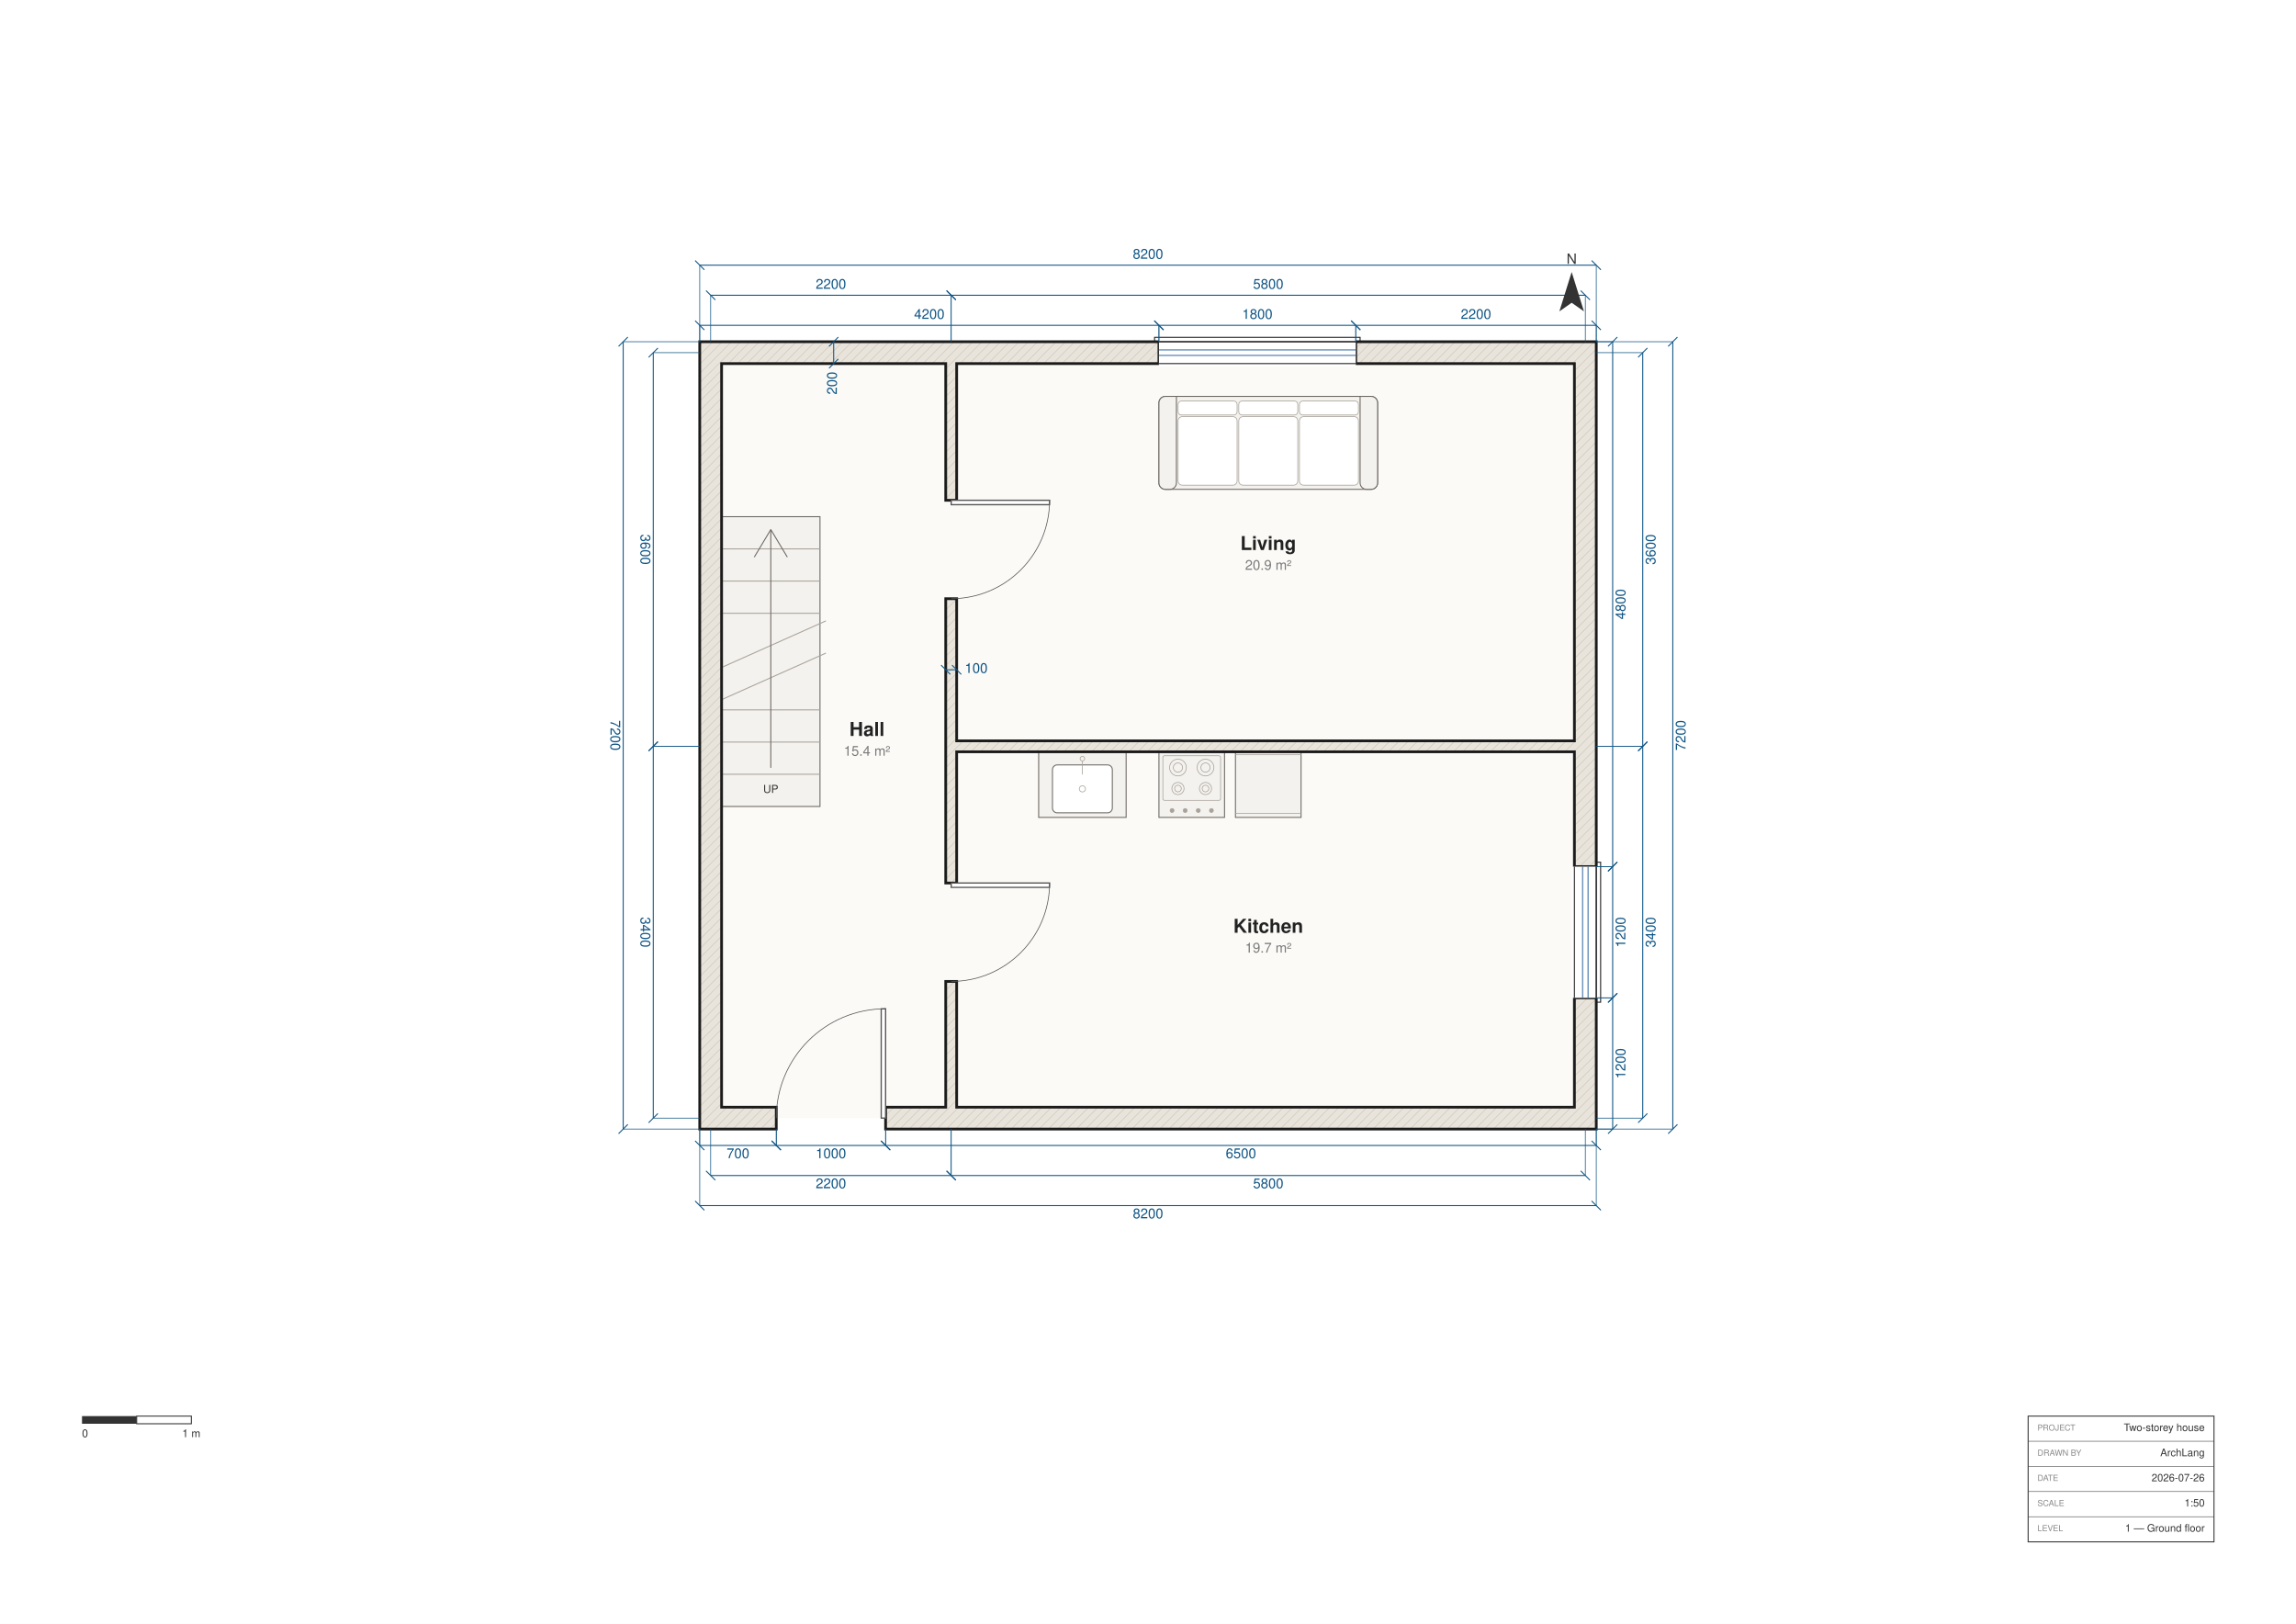
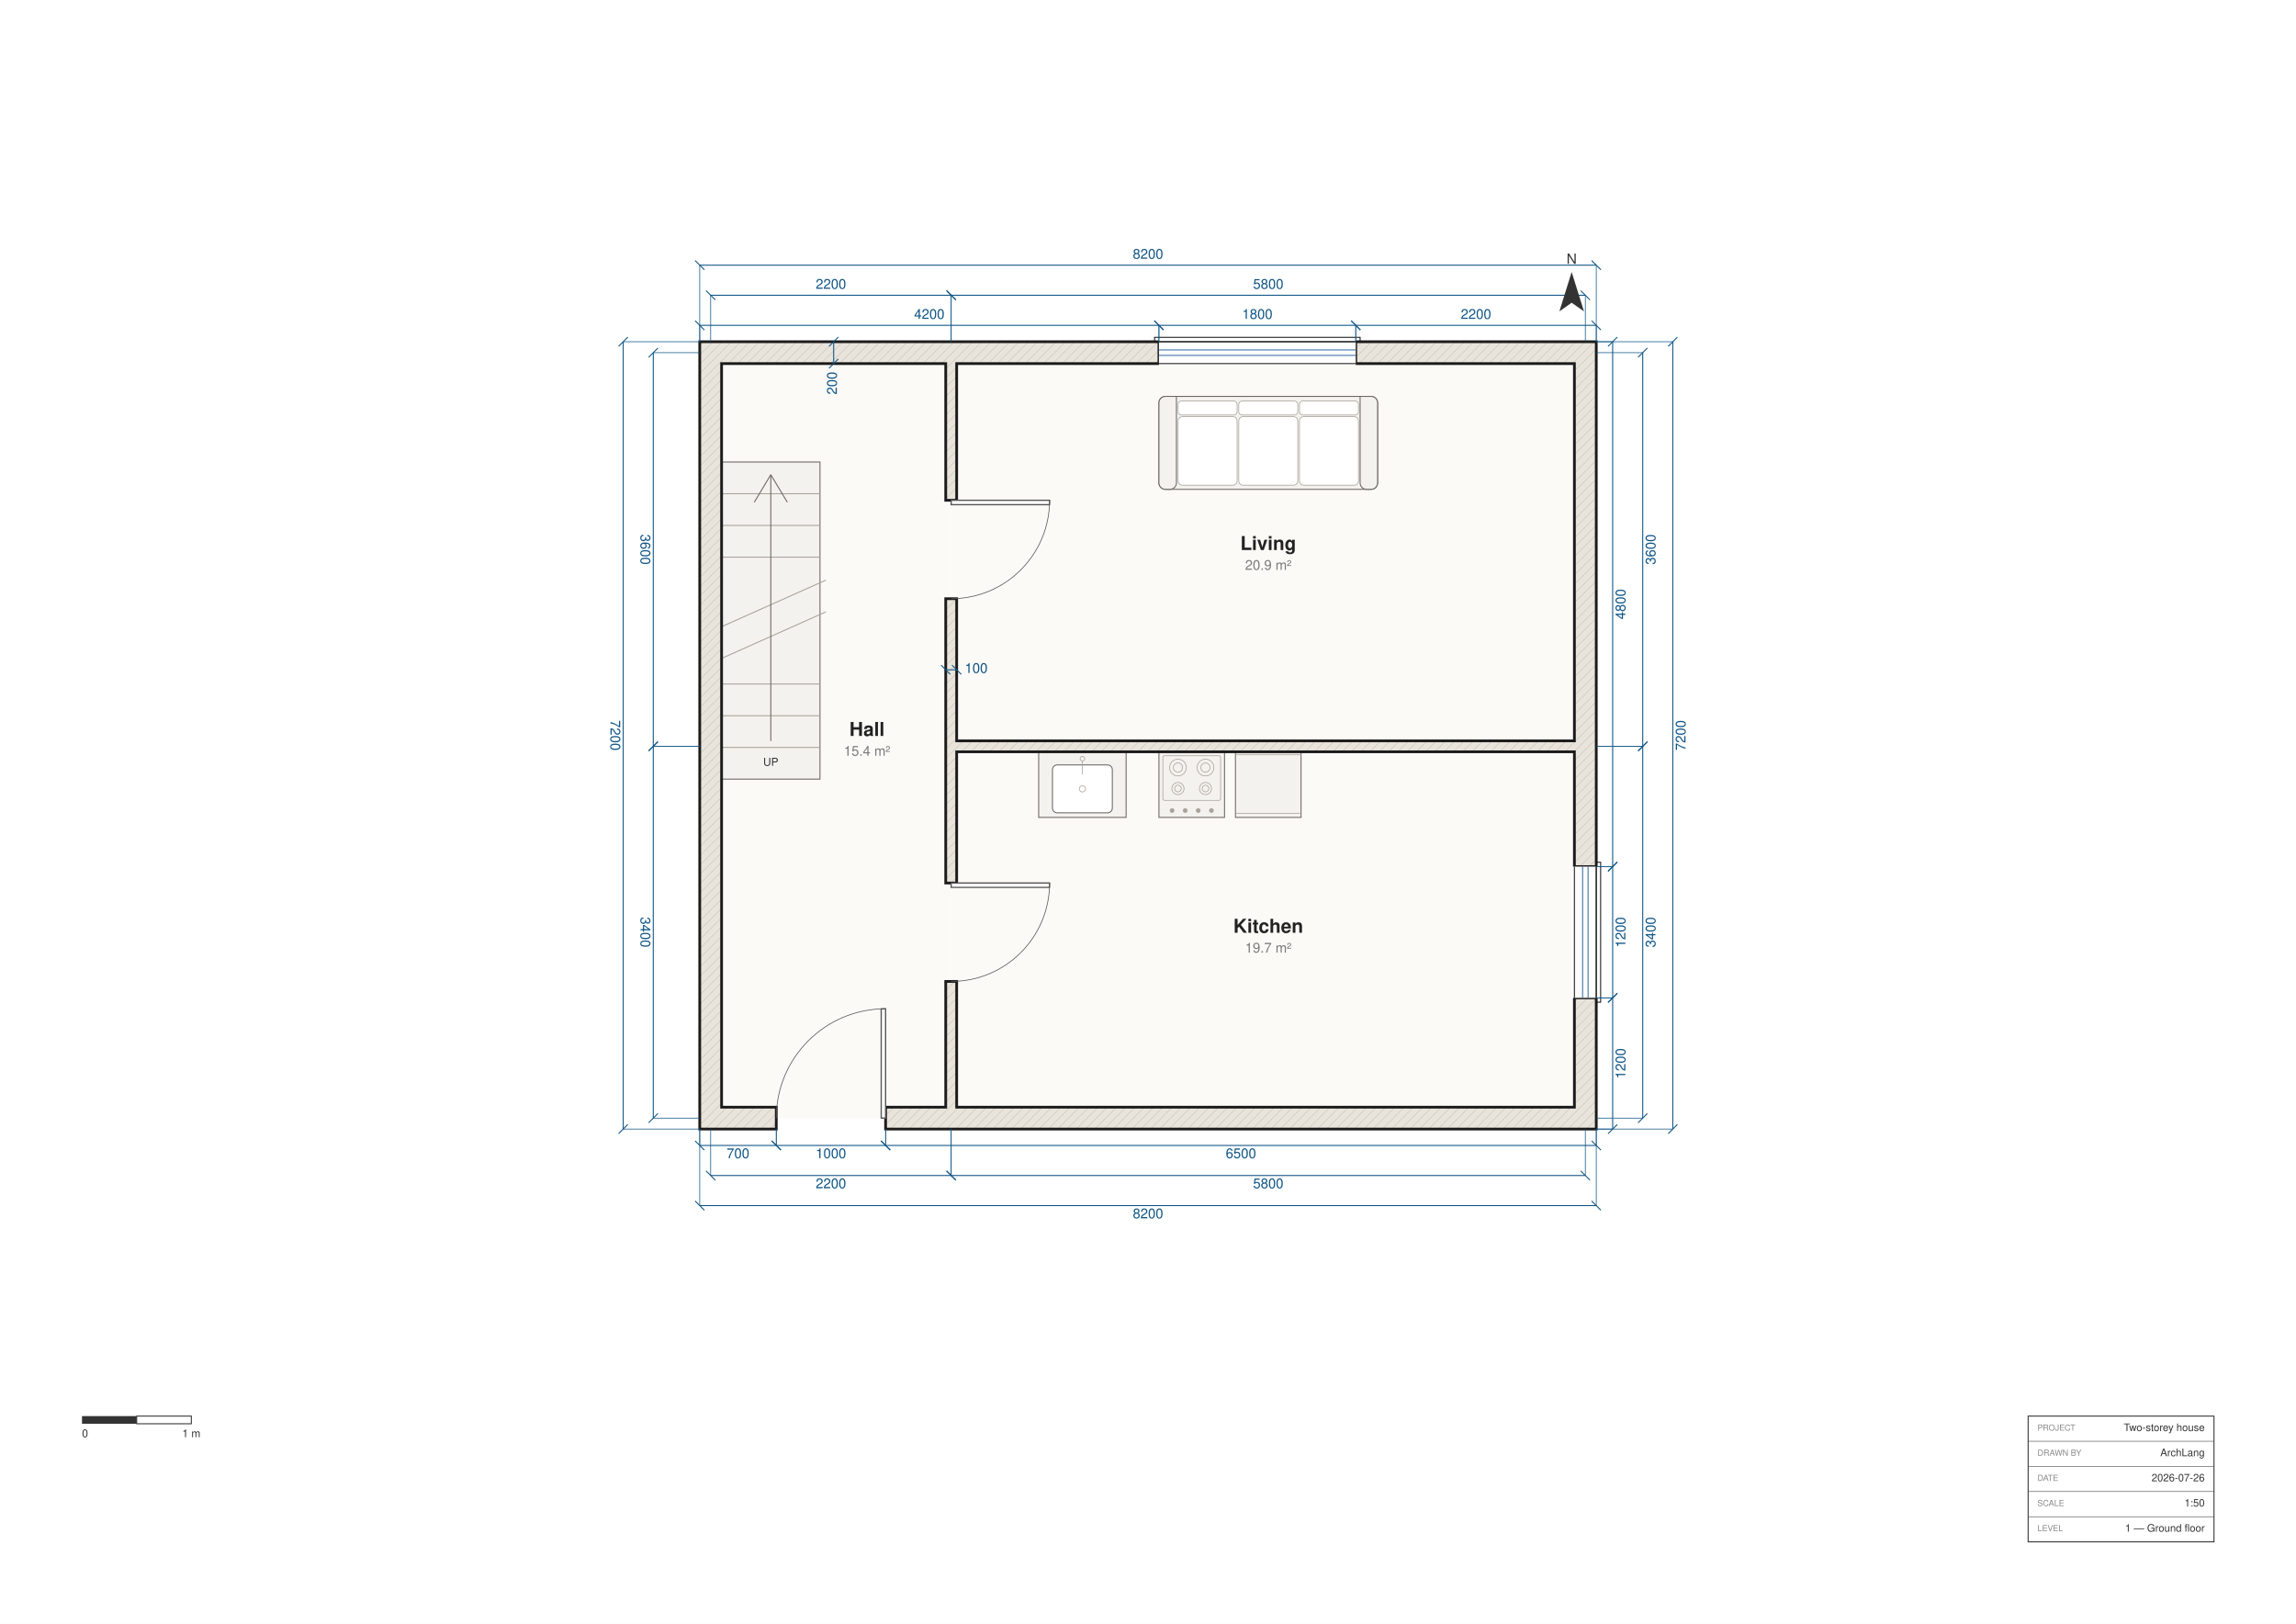
<svg xmlns="http://www.w3.org/2000/svg" width="420mm" height="297mm" viewBox="-6500 -3225 21000 14850" font-family="Helvetica, Arial, sans-serif">
  <defs>
    <pattern id="poche" patternUnits="userSpaceOnUse" width="60" height="60" patternTransform="rotate(45)">
      <rect width="60" height="60" fill="#e9e4db" />
      <line x1="0" y1="0" x2="0" y2="60" stroke="#b9b1a4" stroke-width="6.3" />
    </pattern>
  </defs>
  <rect x="-6500" y="-3225" width="21000" height="14850" fill="#ffffff" />
  <g id="A-FLOR">
    <polygon points="0,0 2200,0 2200,7000 0,7000" fill="#fbfaf7" />
    <polygon points="2200,0 8000,0 8000,3600 2200,3600" fill="#fbfaf7" />
    <polygon points="2200,3600 8000,3600 8000,7000 2200,7000" fill="#fbfaf7" />
  </g>
  <g id="A-FURN">
    <path d="M 4159.5,400 L 6040.5,400 A 59.5 59.5 0 0 1 6100,459.5 L 6100,1190.5 A 59.5 59.5 0 0 1 6040.5,1250 L 4159.5,1250 A 59.5 59.5 0 0 1 4100,1190.5 L 4100,459.5 A 59.5 59.5 0 0 1 4159.5,400 Z" fill="#f4f2ee" stroke="#6c6864" stroke-width="9" />
    <path d="M 4159.5,400 L 4260,400 L 4260,1190.5 A 59.5 59.5 0 0 1 4200.5,1250 L 4159.5,1250 A 59.5 59.5 0 0 1 4100,1190.5 L 4100,459.5 A 59.5 59.5 0 0 1 4159.5,400 Z" fill="#f4f2ee" stroke="#6c6864" stroke-width="9" />
    <path d="M 5940,400 L 6040.5,400 A 59.5 59.5 0 0 1 6100,459.5 L 6100,1190.5 A 59.5 59.5 0 0 1 6040.5,1250 L 5999.5,1250 A 59.5 59.5 0 0 1 5940,1190.5 L 5940,400 Z" fill="#f4f2ee" stroke="#6c6864" stroke-width="9" />
    <path d="M 4305.05,442.5 L 4785.15,442.5 A 29.75 29.75 0 0 1 4814.9,472.25 L 4814.9,540.25 A 29.75 29.75 0 0 1 4785.15,570 L 4305.05,570 A 29.75 29.75 0 0 1 4275.3,540.25 L 4275.3,472.25 A 29.75 29.75 0 0 1 4305.05,442.5 Z" fill="#ffffff" stroke="#a8a29a" stroke-width="6.5" />
    <path d="M 4859.95,442.5 L 5340.05,442.5 A 29.75 29.75 0 0 1 5369.8,472.25 L 5369.8,540.25 A 29.75 29.75 0 0 1 5340.05,570 L 4859.95,570 A 29.75 29.75 0 0 1 4830.2,540.25 L 4830.2,472.25 A 29.75 29.75 0 0 1 4859.95,442.5 Z" fill="#ffffff" stroke="#a8a29a" stroke-width="6.5" />
    <path d="M 5414.85,442.5 L 5894.95,442.5 A 29.75 29.75 0 0 1 5924.7,472.25 L 5924.7,540.25 A 29.75 29.75 0 0 1 5894.95,570 L 5414.85,570 A 29.75 29.75 0 0 1 5385.1,540.25 L 5385.1,472.25 A 29.75 29.75 0 0 1 5414.85,442.5 Z" fill="#ffffff" stroke="#a8a29a" stroke-width="6.5" />
    <path d="M 4313.55,585.3 L 4776.65,585.3 A 38.25 38.25 0 0 1 4814.9,623.55 L 4814.9,1173.5 A 38.25 38.25 0 0 1 4776.65,1211.75 L 4313.55,1211.75 A 38.25 38.25 0 0 1 4275.3,1173.5 L 4275.3,623.55 A 38.25 38.25 0 0 1 4313.55,585.3 Z" fill="#ffffff" stroke="#a8a29a" stroke-width="6.5" />
    <path d="M 4868.45,585.3 L 5331.55,585.3 A 38.25 38.25 0 0 1 5369.8,623.55 L 5369.8,1173.5 A 38.25 38.25 0 0 1 5331.55,1211.75 L 4868.45,1211.75 A 38.25 38.25 0 0 1 4830.2,1173.5 L 4830.2,623.55 A 38.25 38.25 0 0 1 4868.45,585.3 Z" fill="#ffffff" stroke="#a8a29a" stroke-width="6.5" />
    <path d="M 5423.35,585.3 L 5886.45,585.3 A 38.25 38.25 0 0 1 5924.7,623.55 L 5924.7,1173.5 A 38.25 38.25 0 0 1 5886.45,1211.75 L 5423.35,1211.75 A 38.25 38.25 0 0 1 5385.1,1173.5 L 5385.1,623.55 A 38.25 38.25 0 0 1 5423.35,585.3 Z" fill="#ffffff" stroke="#a8a29a" stroke-width="6.5" />
    <polygon points="3000,3650 3800,3650 3800,4250 3000,4250" fill="#f4f2ee" stroke="#6c6864" stroke-width="9" />
    <path d="M 3170.05,3770 L 3629.95,3770 A 43.8 43.8 0 0 1 3673.75,3813.8 L 3673.75,4164.2 A 43.8 43.8 0 0 1 3629.95,4208 L 3170.05,4208 A 43.8 43.8 0 0 1 3126.25,4164.2 L 3126.25,3813.8 A 43.8 43.8 0 0 1 3170.05,3770 Z" fill="#ffffff" stroke="#6c6864" stroke-width="9" />
    <circle cx="3400" cy="3989" r="28.47" fill="#ffffff" stroke="#a8a29a" stroke-width="6.5" />
    <circle cx="3400" cy="3713" r="21" fill="none" stroke="#a8a29a" stroke-width="6.5" />
    <line x1="3400" y1="3734" x2="3400" y2="3857.6" stroke="#a8a29a" stroke-width="6.5" />
    <polygon points="4100,3650 4700,3650 4700,4250 4100,4250" fill="#f4f2ee" stroke="#6c6864" stroke-width="9" />
    <path d="M 4151,3686 L 4649,3686 A 15 15 0 0 1 4664,3701 L 4664,4079 A 15 15 0 0 1 4649,4094 L 4151,4094 A 15 15 0 0 1 4136,4079 L 4136,3701 A 15 15 0 0 1 4151,3686 Z" fill="none" stroke="#a8a29a" stroke-width="6.5" />
    <circle cx="4274.12" cy="3794.12" r="76.7" fill="none" stroke="#a8a29a" stroke-width="6.5" />
    <circle cx="4274.12" cy="3794.12" r="42.19" fill="none" stroke="#a8a29a" stroke-width="6.5" />
    <circle cx="4525.88" cy="3794.12" r="76.7" fill="none" stroke="#a8a29a" stroke-width="6.5" />
    <circle cx="4525.88" cy="3794.12" r="42.19" fill="none" stroke="#a8a29a" stroke-width="6.5" />
    <circle cx="4274.12" cy="3985.88" r="55.61" fill="none" stroke="#a8a29a" stroke-width="6.5" />
    <circle cx="4274.12" cy="3985.88" r="30.59" fill="none" stroke="#a8a29a" stroke-width="6.5" />
    <circle cx="4525.88" cy="3985.88" r="55.61" fill="none" stroke="#a8a29a" stroke-width="6.5" />
    <circle cx="4525.88" cy="3985.88" r="30.59" fill="none" stroke="#a8a29a" stroke-width="6.5" />
    <circle cx="4220" cy="4187" r="18" fill="#a8a29a" stroke="#a8a29a" stroke-width="6.5" />
    <circle cx="4340" cy="4187" r="18" fill="#a8a29a" stroke="#a8a29a" stroke-width="6.5" />
    <circle cx="4460" cy="4187" r="18" fill="#a8a29a" stroke="#a8a29a" stroke-width="6.5" />
    <circle cx="4580" cy="4187" r="18" fill="#a8a29a" stroke="#a8a29a" stroke-width="6.5" />
    <polygon points="4800,3650 5400,3650 5400,4250 4800,4250" fill="#f4f2ee" stroke="#6c6864" stroke-width="9" />
    <line x1="4800" y1="3677" x2="5400" y2="3677" stroke="#a8a29a" stroke-width="6.5" />
    <line x1="4800" y1="4214" x2="5400" y2="4214" stroke="#a8a29a" stroke-width="6.5" />
  </g>
  <g id="A-FLOR-STRS">
-     <polygon points="100,1500 1000,1500 1000,4150 100,4150" fill="#f4f2ee" stroke="#6c6864" stroke-width="9" />
-     <line x1="46" y1="3197.22" x2="1054" y2="2747.22" stroke="#a8a29a" stroke-width="9" />
-     <line x1="46" y1="2902.78" x2="1054" y2="2452.78" stroke="#a8a29a" stroke-width="9" />
-     <line x1="100" y1="3855.56" x2="1000" y2="3855.56" stroke="#a8a29a" stroke-width="9" />
-     <line x1="100" y1="3561.11" x2="1000" y2="3561.11" stroke="#a8a29a" stroke-width="9" />
-     <line x1="100" y1="3266.67" x2="1000" y2="3266.67" stroke="#a8a29a" stroke-width="9" />
-     <line x1="100" y1="2383.33" x2="1000" y2="2383.33" stroke="#a8a29a" stroke-width="9" />
-     <line x1="100" y1="2088.89" x2="1000" y2="2088.89" stroke="#a8a29a" stroke-width="9" />
-     <line x1="100" y1="1794.44" x2="1000" y2="1794.44" stroke="#a8a29a" stroke-width="9" />
-     <line x1="550" y1="3796.67" x2="550" y2="1617.78" stroke="#6c6864" stroke-width="9" />
-     <line x1="550" y1="1617.78" x2="701.2" y2="1869.78" stroke="#6c6864" stroke-width="9" />
-     <line x1="550" y1="1617.78" x2="398.8" y2="1869.78" stroke="#6c6864" stroke-width="9" />
-     <text x="550" y="4002.78" font-size="100" fill="#333333" text-anchor="middle" dominant-baseline="central">UP</text>
+     <polygon points="100,1000 1000,1000 1000,3900 100,3900" fill="#f4f2ee" stroke="#6c6864" stroke-width="9" />
+     <line x1="46" y1="2820" x2="1054" y2="2370" stroke="#a8a29a" stroke-width="9" />
+     <line x1="46" y1="2530" x2="1054" y2="2080" stroke="#a8a29a" stroke-width="9" />
+     <line x1="100" y1="3610" x2="1000" y2="3610" stroke="#a8a29a" stroke-width="9" />
+     <line x1="100" y1="3320" x2="1000" y2="3320" stroke="#a8a29a" stroke-width="9" />
+     <line x1="100" y1="3030" x2="1000" y2="3030" stroke="#a8a29a" stroke-width="9" />
+     <line x1="100" y1="1870" x2="1000" y2="1870" stroke="#a8a29a" stroke-width="9" />
+     <line x1="100" y1="1580" x2="1000" y2="1580" stroke="#a8a29a" stroke-width="9" />
+     <line x1="100" y1="1290" x2="1000" y2="1290" stroke="#a8a29a" stroke-width="9" />
+     <line x1="550" y1="3552" x2="550" y2="1116" stroke="#6c6864" stroke-width="9" />
+     <line x1="550" y1="1116" x2="701.2" y2="1368" stroke="#6c6864" stroke-width="9" />
+     <line x1="550" y1="1116" x2="398.8" y2="1368" stroke="#6c6864" stroke-width="9" />
+     <text x="550" y="3755" font-size="100" fill="#333333" text-anchor="middle" dominant-baseline="central">UP</text>
  </g>
  <g id="A-WALL">
    <path d="M -100,-100 L 4100,-100 L 4100,100 L 2250,100 L 2250,1350 L 2150,1350 L 2150,100 L 100,100 L 100,6900 L 600,6900 L 600,7100 L -100,7100 Z M 1600,6900 L 2150,6900 L 2150,5750 L 2250,5750 L 2250,6900 L 7900,6900 L 7900,5900 L 8100,5900 L 8100,7100 L 1600,7100 Z M 2150,2250 L 2250,2250 L 2250,3550 L 7900,3550 L 7900,100 L 5900,100 L 5900,-100 L 8100,-100 L 8100,4700 L 7900,4700 L 7900,3650 L 2250,3650 L 2250,4850 L 2150,4850 Z" fill="url(#poche)" fill-rule="nonzero" />
    <path d="M -100,-100 L 4100,-100 L 4100,100 L 2250,100 L 2250,1350 L 2150,1350 L 2150,100 L 100,100 L 100,6900 L 600,6900 L 600,7100 L -100,7100 Z M 1600,6900 L 2150,6900 L 2150,5750 L 2250,5750 L 2250,6900 L 7900,6900 L 7900,5900 L 8100,5900 L 8100,7100 L 1600,7100 Z M 2150,2250 L 2250,2250 L 2250,3550 L 7900,3550 L 7900,100 L 5900,100 L 5900,-100 L 8100,-100 L 8100,4700 L 7900,4700 L 7900,3650 L 2250,3650 L 2250,4850 L 2150,4850 Z" fill="none" stroke="#1b1b1b" stroke-width="25" stroke-linejoin="miter" stroke-miterlimit="4" />
  </g>
  <g id="A-DOOR">
    <polygon points="1600,6900 600,6900 600,7100 1600,7100" fill="none" />
    <polygon points="1600,7000 1600,6000 1560,6000.8 1560,7000" fill="#ffffff" stroke="#555555" stroke-width="11.7" />
    <path d="M 1600,6000 A 1000 1000 0 0 0 600,7000" fill="none" stroke="#555555" stroke-width="6.5" />
    <polygon points="2150,1350 2150,2250 2250,2250 2250,1350" fill="none" />
    <polygon points="2200,1350 3100,1350 3099.11,1390 2200,1390" fill="#ffffff" stroke="#555555" stroke-width="11.7" />
    <path d="M 3100,1350 A 900 900 0 0 1 2200,2250" fill="none" stroke="#555555" stroke-width="6.5" />
    <polygon points="2150,4850 2150,5750 2250,5750 2250,4850" fill="none" />
    <polygon points="2200,4850 3100,4850 3099.11,4890 2200,4890" fill="#ffffff" stroke="#555555" stroke-width="11.7" />
    <path d="M 3100,4850 A 900 900 0 0 1 2200,5750" fill="none" stroke="#555555" stroke-width="6.5" />
  </g>
  <g id="A-GLAZ">
    <polygon points="4100,125 5900,125 5900,-125 4100,-125" fill="#ffffff" />
    <line x1="4100" y1="100" x2="5900" y2="100" stroke="#1b1b1b" stroke-width="9" />
    <line x1="4100" y1="-100" x2="5900" y2="-100" stroke="#1b1b1b" stroke-width="9" />
    <line x1="4100" y1="25" x2="5900" y2="25" stroke="#3a6ea5" stroke-width="9" />
    <line x1="4100" y1="-25" x2="5900" y2="-25" stroke="#3a6ea5" stroke-width="9" />
    <polygon points="4060,-100 4060,-140 5940,-140 5940,-100" fill="none" stroke="#1b1b1b" stroke-width="9" />
    <polygon points="7875,4700 7875,5900 8125,5900 8125,4700" fill="#ffffff" />
    <line x1="7900" y1="4700" x2="7900" y2="5900" stroke="#1b1b1b" stroke-width="9" />
    <line x1="8100" y1="4700" x2="8100" y2="5900" stroke="#1b1b1b" stroke-width="9" />
    <line x1="7975" y1="4700" x2="7975" y2="5900" stroke="#3a6ea5" stroke-width="9" />
    <line x1="8025" y1="4700" x2="8025" y2="5900" stroke="#3a6ea5" stroke-width="9" />
    <polygon points="8100,4660 8140,4660 8140,5940 8100,5940" fill="none" stroke="#1b1b1b" stroke-width="9" />
  </g>
  <g id="A-ANNO-TEXT">
    <text x="1430" y="3465" font-size="175" fill="#222222" text-anchor="middle" dominant-baseline="central" font-weight="600">Hall</text>
    <text x="1430" y="3657.5" font-size="125" fill="#7a7a7a" text-anchor="middle" dominant-baseline="central">15.4 m²</text>
    <text x="5100" y="1765" font-size="175" fill="#222222" text-anchor="middle" dominant-baseline="central" font-weight="600">Living</text>
    <text x="5100" y="1957.5" font-size="125" fill="#7a7a7a" text-anchor="middle" dominant-baseline="central">20.9 m²</text>
    <text x="5100" y="5265" font-size="175" fill="#222222" text-anchor="middle" dominant-baseline="central" font-weight="600">Kitchen</text>
    <text x="5100" y="5457.5" font-size="125" fill="#7a7a7a" text-anchor="middle" dominant-baseline="central">19.7 m²</text>
  </g>
  <g id="A-ANNO-DIMS">
    <line x1="-100" y1="7100" x2="-100" y2="7250" stroke="#0E5484" stroke-width="6.3" />
    <line x1="600" y1="7100" x2="600" y2="7250" stroke="#0E5484" stroke-width="6.3" />
    <line x1="-100" y1="7250" x2="600" y2="7250" stroke="#0E5484" stroke-width="9" />
    <line x1="-57.57" y1="7292.43" x2="-142.43" y2="7207.57" stroke="#0E5484" stroke-width="9" />
    <line x1="642.43" y1="7292.43" x2="557.57" y2="7207.57" stroke="#0E5484" stroke-width="9" />
    <text x="250" y="7337.5" font-size="125" fill="#0E5484" text-anchor="middle" dominant-baseline="central" transform="rotate(0 250 7337.5)">700</text>
    <line x1="600" y1="7100" x2="600" y2="7250" stroke="#0E5484" stroke-width="6.3" />
    <line x1="1600" y1="7100" x2="1600" y2="7250" stroke="#0E5484" stroke-width="6.3" />
    <line x1="600" y1="7250" x2="1600" y2="7250" stroke="#0E5484" stroke-width="9" />
    <line x1="642.43" y1="7292.43" x2="557.57" y2="7207.57" stroke="#0E5484" stroke-width="9" />
    <line x1="1642.43" y1="7292.43" x2="1557.57" y2="7207.57" stroke="#0E5484" stroke-width="9" />
    <text x="1100" y="7337.5" font-size="125" fill="#0E5484" text-anchor="middle" dominant-baseline="central" transform="rotate(0 1100 7337.5)">1000</text>
    <line x1="1600" y1="7100" x2="1600" y2="7250" stroke="#0E5484" stroke-width="6.3" />
    <line x1="8100" y1="7100" x2="8100" y2="7250" stroke="#0E5484" stroke-width="6.3" />
    <line x1="1600" y1="7250" x2="8100" y2="7250" stroke="#0E5484" stroke-width="9" />
    <line x1="1642.43" y1="7292.43" x2="1557.57" y2="7207.57" stroke="#0E5484" stroke-width="9" />
    <line x1="8142.43" y1="7292.43" x2="8057.57" y2="7207.57" stroke="#0E5484" stroke-width="9" />
    <text x="4850" y="7337.5" font-size="125" fill="#0E5484" text-anchor="middle" dominant-baseline="central" transform="rotate(0 4850 7337.5)">6500</text>
    <line x1="0" y1="7100" x2="0" y2="7525" stroke="#0E5484" stroke-width="6.3" />
    <line x1="2200" y1="7100" x2="2200" y2="7525" stroke="#0E5484" stroke-width="6.3" />
    <line x1="0" y1="7525" x2="2200" y2="7525" stroke="#0E5484" stroke-width="9" />
    <line x1="42.43" y1="7567.43" x2="-42.43" y2="7482.57" stroke="#0E5484" stroke-width="9" />
    <line x1="2242.43" y1="7567.43" x2="2157.57" y2="7482.57" stroke="#0E5484" stroke-width="9" />
    <text x="1100" y="7612.5" font-size="125" fill="#0E5484" text-anchor="middle" dominant-baseline="central" transform="rotate(0 1100 7612.5)">2200</text>
    <line x1="2200" y1="7100" x2="2200" y2="7525" stroke="#0E5484" stroke-width="6.3" />
    <line x1="8000" y1="7100" x2="8000" y2="7525" stroke="#0E5484" stroke-width="6.3" />
    <line x1="2200" y1="7525" x2="8000" y2="7525" stroke="#0E5484" stroke-width="9" />
    <line x1="2242.43" y1="7567.43" x2="2157.57" y2="7482.57" stroke="#0E5484" stroke-width="9" />
    <line x1="8042.43" y1="7567.43" x2="7957.57" y2="7482.57" stroke="#0E5484" stroke-width="9" />
    <text x="5100" y="7612.5" font-size="125" fill="#0E5484" text-anchor="middle" dominant-baseline="central" transform="rotate(0 5100 7612.5)">5800</text>
    <line x1="-100" y1="7100" x2="-100" y2="7800" stroke="#0E5484" stroke-width="6.3" />
    <line x1="8100" y1="7100" x2="8100" y2="7800" stroke="#0E5484" stroke-width="6.3" />
    <line x1="-100" y1="7800" x2="8100" y2="7800" stroke="#0E5484" stroke-width="9" />
    <line x1="-57.57" y1="7842.43" x2="-142.43" y2="7757.57" stroke="#0E5484" stroke-width="9" />
    <line x1="8142.43" y1="7842.43" x2="8057.57" y2="7757.57" stroke="#0E5484" stroke-width="9" />
    <text x="4000" y="7887.5" font-size="125" fill="#0E5484" text-anchor="middle" dominant-baseline="central" transform="rotate(0 4000 7887.5)">8200</text>
    <line x1="-100" y1="0" x2="-525" y2="0" stroke="#0E5484" stroke-width="6.3" />
    <line x1="-100" y1="3600" x2="-525" y2="3600" stroke="#0E5484" stroke-width="6.3" />
    <line x1="-525" y1="0" x2="-525" y2="3600" stroke="#0E5484" stroke-width="9" />
    <line x1="-567.43" y1="42.43" x2="-482.57" y2="-42.43" stroke="#0E5484" stroke-width="9" />
    <line x1="-567.43" y1="3642.43" x2="-482.57" y2="3557.57" stroke="#0E5484" stroke-width="9" />
    <text x="-612.5" y="1800" font-size="125" fill="#0E5484" text-anchor="middle" dominant-baseline="central" transform="rotate(90 -612.5 1800)">3600</text>
    <line x1="-100" y1="3600" x2="-525" y2="3600" stroke="#0E5484" stroke-width="6.3" />
    <line x1="-100" y1="7000" x2="-525" y2="7000" stroke="#0E5484" stroke-width="6.3" />
    <line x1="-525" y1="3600" x2="-525" y2="7000" stroke="#0E5484" stroke-width="9" />
    <line x1="-567.43" y1="3642.43" x2="-482.57" y2="3557.57" stroke="#0E5484" stroke-width="9" />
    <line x1="-567.43" y1="7042.43" x2="-482.57" y2="6957.57" stroke="#0E5484" stroke-width="9" />
    <text x="-612.5" y="5300" font-size="125" fill="#0E5484" text-anchor="middle" dominant-baseline="central" transform="rotate(90 -612.5 5300)">3400</text>
    <line x1="-100" y1="-100" x2="-800" y2="-100" stroke="#0E5484" stroke-width="6.3" />
    <line x1="-100" y1="7100" x2="-800" y2="7100" stroke="#0E5484" stroke-width="6.3" />
    <line x1="-800" y1="-100" x2="-800" y2="7100" stroke="#0E5484" stroke-width="9" />
    <line x1="-842.43" y1="-57.57" x2="-757.57" y2="-142.43" stroke="#0E5484" stroke-width="9" />
    <line x1="-842.43" y1="7142.43" x2="-757.57" y2="7057.57" stroke="#0E5484" stroke-width="9" />
    <text x="-887.5" y="3500" font-size="125" fill="#0E5484" text-anchor="middle" dominant-baseline="central" transform="rotate(90 -887.5 3500)">7200</text>
    <line x1="4100" y1="-100" x2="4100" y2="-250" stroke="#0E5484" stroke-width="6.3" />
    <line x1="-100" y1="-100" x2="-100" y2="-250" stroke="#0E5484" stroke-width="6.3" />
    <line x1="4100" y1="-250" x2="-100" y2="-250" stroke="#0E5484" stroke-width="9" />
    <line x1="4057.57" y1="-292.43" x2="4142.43" y2="-207.57" stroke="#0E5484" stroke-width="9" />
    <line x1="-142.43" y1="-292.43" x2="-57.57" y2="-207.57" stroke="#0E5484" stroke-width="9" />
    <text x="2000" y="-337.5" font-size="125" fill="#0E5484" text-anchor="middle" dominant-baseline="central" transform="rotate(0 2000 -337.5)">4200</text>
    <line x1="5900" y1="-100" x2="5900" y2="-250" stroke="#0E5484" stroke-width="6.3" />
    <line x1="4100" y1="-100" x2="4100" y2="-250" stroke="#0E5484" stroke-width="6.3" />
    <line x1="5900" y1="-250" x2="4100" y2="-250" stroke="#0E5484" stroke-width="9" />
    <line x1="5857.57" y1="-292.43" x2="5942.43" y2="-207.57" stroke="#0E5484" stroke-width="9" />
    <line x1="4057.57" y1="-292.43" x2="4142.43" y2="-207.57" stroke="#0E5484" stroke-width="9" />
    <text x="5000" y="-337.5" font-size="125" fill="#0E5484" text-anchor="middle" dominant-baseline="central" transform="rotate(0 5000 -337.5)">1800</text>
    <line x1="8100" y1="-100" x2="8100" y2="-250" stroke="#0E5484" stroke-width="6.3" />
    <line x1="5900" y1="-100" x2="5900" y2="-250" stroke="#0E5484" stroke-width="6.3" />
    <line x1="8100" y1="-250" x2="5900" y2="-250" stroke="#0E5484" stroke-width="9" />
    <line x1="8057.57" y1="-292.43" x2="8142.43" y2="-207.57" stroke="#0E5484" stroke-width="9" />
    <line x1="5857.57" y1="-292.43" x2="5942.43" y2="-207.57" stroke="#0E5484" stroke-width="9" />
    <text x="7000" y="-337.5" font-size="125" fill="#0E5484" text-anchor="middle" dominant-baseline="central" transform="rotate(0 7000 -337.5)">2200</text>
    <line x1="2200" y1="-100" x2="2200" y2="-525" stroke="#0E5484" stroke-width="6.3" />
    <line x1="0" y1="-100" x2="0" y2="-525" stroke="#0E5484" stroke-width="6.3" />
    <line x1="2200" y1="-525" x2="0" y2="-525" stroke="#0E5484" stroke-width="9" />
    <line x1="2157.57" y1="-567.43" x2="2242.43" y2="-482.57" stroke="#0E5484" stroke-width="9" />
    <line x1="-42.43" y1="-567.43" x2="42.43" y2="-482.57" stroke="#0E5484" stroke-width="9" />
    <text x="1100" y="-612.5" font-size="125" fill="#0E5484" text-anchor="middle" dominant-baseline="central" transform="rotate(0 1100 -612.5)">2200</text>
    <line x1="8000" y1="-100" x2="8000" y2="-525" stroke="#0E5484" stroke-width="6.3" />
    <line x1="2200" y1="-100" x2="2200" y2="-525" stroke="#0E5484" stroke-width="6.3" />
    <line x1="8000" y1="-525" x2="2200" y2="-525" stroke="#0E5484" stroke-width="9" />
    <line x1="7957.57" y1="-567.43" x2="8042.43" y2="-482.57" stroke="#0E5484" stroke-width="9" />
    <line x1="2157.57" y1="-567.43" x2="2242.43" y2="-482.57" stroke="#0E5484" stroke-width="9" />
    <text x="5100" y="-612.5" font-size="125" fill="#0E5484" text-anchor="middle" dominant-baseline="central" transform="rotate(0 5100 -612.5)">5800</text>
    <line x1="8100" y1="-100" x2="8100" y2="-800" stroke="#0E5484" stroke-width="6.3" />
    <line x1="-100" y1="-100" x2="-100" y2="-800" stroke="#0E5484" stroke-width="6.3" />
    <line x1="8100" y1="-800" x2="-100" y2="-800" stroke="#0E5484" stroke-width="9" />
    <line x1="8057.57" y1="-842.43" x2="8142.43" y2="-757.57" stroke="#0E5484" stroke-width="9" />
    <line x1="-142.43" y1="-842.43" x2="-57.57" y2="-757.57" stroke="#0E5484" stroke-width="9" />
    <text x="4000" y="-887.5" font-size="125" fill="#0E5484" text-anchor="middle" dominant-baseline="central" transform="rotate(0 4000 -887.5)">8200</text>
    <line x1="8100" y1="4700" x2="8250" y2="4700" stroke="#0E5484" stroke-width="6.3" />
    <line x1="8100" y1="-100" x2="8250" y2="-100" stroke="#0E5484" stroke-width="6.3" />
    <line x1="8250" y1="4700" x2="8250" y2="-100" stroke="#0E5484" stroke-width="9" />
    <line x1="8292.43" y1="4657.57" x2="8207.57" y2="4742.43" stroke="#0E5484" stroke-width="9" />
    <line x1="8292.43" y1="-142.43" x2="8207.57" y2="-57.57" stroke="#0E5484" stroke-width="9" />
    <text x="8337.5" y="2300" font-size="125" fill="#0E5484" text-anchor="middle" dominant-baseline="central" transform="rotate(-90 8337.5 2300)">4800</text>
    <line x1="8100" y1="5900" x2="8250" y2="5900" stroke="#0E5484" stroke-width="6.3" />
    <line x1="8100" y1="4700" x2="8250" y2="4700" stroke="#0E5484" stroke-width="6.3" />
    <line x1="8250" y1="5900" x2="8250" y2="4700" stroke="#0E5484" stroke-width="9" />
    <line x1="8292.43" y1="5857.57" x2="8207.57" y2="5942.43" stroke="#0E5484" stroke-width="9" />
    <line x1="8292.43" y1="4657.57" x2="8207.57" y2="4742.43" stroke="#0E5484" stroke-width="9" />
    <text x="8337.5" y="5300" font-size="125" fill="#0E5484" text-anchor="middle" dominant-baseline="central" transform="rotate(-90 8337.5 5300)">1200</text>
    <line x1="8100" y1="7100" x2="8250" y2="7100" stroke="#0E5484" stroke-width="6.3" />
    <line x1="8100" y1="5900" x2="8250" y2="5900" stroke="#0E5484" stroke-width="6.3" />
    <line x1="8250" y1="7100" x2="8250" y2="5900" stroke="#0E5484" stroke-width="9" />
    <line x1="8292.43" y1="7057.57" x2="8207.57" y2="7142.43" stroke="#0E5484" stroke-width="9" />
    <line x1="8292.43" y1="5857.57" x2="8207.57" y2="5942.43" stroke="#0E5484" stroke-width="9" />
    <text x="8337.5" y="6500" font-size="125" fill="#0E5484" text-anchor="middle" dominant-baseline="central" transform="rotate(-90 8337.5 6500)">1200</text>
    <line x1="8100" y1="3600" x2="8525" y2="3600" stroke="#0E5484" stroke-width="6.3" />
    <line x1="8100" y1="0" x2="8525" y2="0" stroke="#0E5484" stroke-width="6.3" />
    <line x1="8525" y1="3600" x2="8525" y2="0" stroke="#0E5484" stroke-width="9" />
    <line x1="8567.43" y1="3557.57" x2="8482.57" y2="3642.43" stroke="#0E5484" stroke-width="9" />
    <line x1="8567.43" y1="-42.43" x2="8482.57" y2="42.43" stroke="#0E5484" stroke-width="9" />
    <text x="8612.5" y="1800" font-size="125" fill="#0E5484" text-anchor="middle" dominant-baseline="central" transform="rotate(-90 8612.5 1800)">3600</text>
    <line x1="8100" y1="7000" x2="8525" y2="7000" stroke="#0E5484" stroke-width="6.3" />
    <line x1="8100" y1="3600" x2="8525" y2="3600" stroke="#0E5484" stroke-width="6.3" />
    <line x1="8525" y1="7000" x2="8525" y2="3600" stroke="#0E5484" stroke-width="9" />
    <line x1="8567.43" y1="6957.57" x2="8482.57" y2="7042.43" stroke="#0E5484" stroke-width="9" />
    <line x1="8567.43" y1="3557.57" x2="8482.57" y2="3642.43" stroke="#0E5484" stroke-width="9" />
    <text x="8612.5" y="5300" font-size="125" fill="#0E5484" text-anchor="middle" dominant-baseline="central" transform="rotate(-90 8612.5 5300)">3400</text>
    <line x1="8100" y1="7100" x2="8800" y2="7100" stroke="#0E5484" stroke-width="6.3" />
    <line x1="8100" y1="-100" x2="8800" y2="-100" stroke="#0E5484" stroke-width="6.3" />
    <line x1="8800" y1="7100" x2="8800" y2="-100" stroke="#0E5484" stroke-width="9" />
    <line x1="8842.43" y1="7057.57" x2="8757.57" y2="7142.43" stroke="#0E5484" stroke-width="9" />
    <line x1="8842.43" y1="-142.43" x2="8757.57" y2="-57.57" stroke="#0E5484" stroke-width="9" />
    <text x="8887.5" y="3500" font-size="125" fill="#0E5484" text-anchor="middle" dominant-baseline="central" transform="rotate(-90 8887.5 3500)">7200</text>
    <line x1="2150" y1="2900" x2="2250" y2="2900" stroke="#0E5484" stroke-width="9" />
    <line x1="2192.43" y1="2942.43" x2="2107.57" y2="2857.57" stroke="#0E5484" stroke-width="9" />
    <line x1="2292.43" y1="2942.43" x2="2207.57" y2="2857.57" stroke="#0E5484" stroke-width="9" />
    <text x="2428.75" y="2900" font-size="125" fill="#0E5484" text-anchor="middle" dominant-baseline="central" transform="rotate(0 2428.75 2900)">100</text>
    <line x1="1125" y1="100" x2="1125" y2="-100" stroke="#0E5484" stroke-width="9" />
    <line x1="1167.43" y1="57.57" x2="1082.57" y2="142.43" stroke="#0E5484" stroke-width="9" />
    <line x1="1167.43" y1="-142.43" x2="1082.57" y2="-57.57" stroke="#0E5484" stroke-width="9" />
    <text x="1125" y="278.75" font-size="125" fill="#0E5484" text-anchor="middle" dominant-baseline="central" transform="rotate(-90 1125 278.75)">200</text>
  </g>
  <g>
    <polygon points="7875,-737.5 7762.5,-377.5 7875,-456.25 7987.5,-377.5" fill="#333333" transform="rotate(0 7875 -512.5)" />
    <text x="7875" y="-841.5" font-size="130" fill="#333333" text-anchor="middle" dominant-baseline="central">N</text>
  </g>
  <g>
    <rect x="-5750" y="9725" width="500" height="70" fill="#333333" />
    <rect x="-5250" y="9725" width="500" height="70" fill="none" stroke="#333333" stroke-width="9" />
    <text x="-5750" y="9895" font-size="100" fill="#333333" text-anchor="start" dominant-baseline="central">0</text>
    <text x="-4750" y="9895" font-size="100" fill="#333333" text-anchor="middle" dominant-baseline="central">1 m</text>
  </g>
  <g>
    <rect x="12050" y="9725" width="1700" height="1150" fill="none" stroke="#333333" stroke-width="9" />
    <text x="12135" y="9840" font-size="76" fill="#888888" dominant-baseline="central">PROJECT</text>
    <text x="13665" y="9840" font-size="95" fill="#333333" text-anchor="end" dominant-baseline="central">Two-storey house</text>
    <text x="12135" y="10070" font-size="76" fill="#888888" dominant-baseline="central">DRAWN BY</text>
    <text x="13665" y="10070" font-size="95" fill="#333333" text-anchor="end" dominant-baseline="central">ArchLang</text>
    <line x1="12050" y1="9955" x2="13750" y2="9955" stroke="#333333" stroke-width="4.5" />
    <text x="12135" y="10300" font-size="76" fill="#888888" dominant-baseline="central">DATE</text>
    <text x="13665" y="10300" font-size="95" fill="#333333" text-anchor="end" dominant-baseline="central">2026-07-26</text>
    <line x1="12050" y1="10185" x2="13750" y2="10185" stroke="#333333" stroke-width="4.5" />
    <text x="12135" y="10530" font-size="76" fill="#888888" dominant-baseline="central">SCALE</text>
    <text x="13665" y="10530" font-size="95" fill="#333333" text-anchor="end" dominant-baseline="central">1:50</text>
    <line x1="12050" y1="10415" x2="13750" y2="10415" stroke="#333333" stroke-width="4.5" />
    <text x="12135" y="10760" font-size="76" fill="#888888" dominant-baseline="central">LEVEL</text>
    <text x="13665" y="10760" font-size="95" fill="#333333" text-anchor="end" dominant-baseline="central">1 — Ground floor</text>
    <line x1="12050" y1="10645" x2="13750" y2="10645" stroke="#333333" stroke-width="4.5" />
  </g>
</svg>
